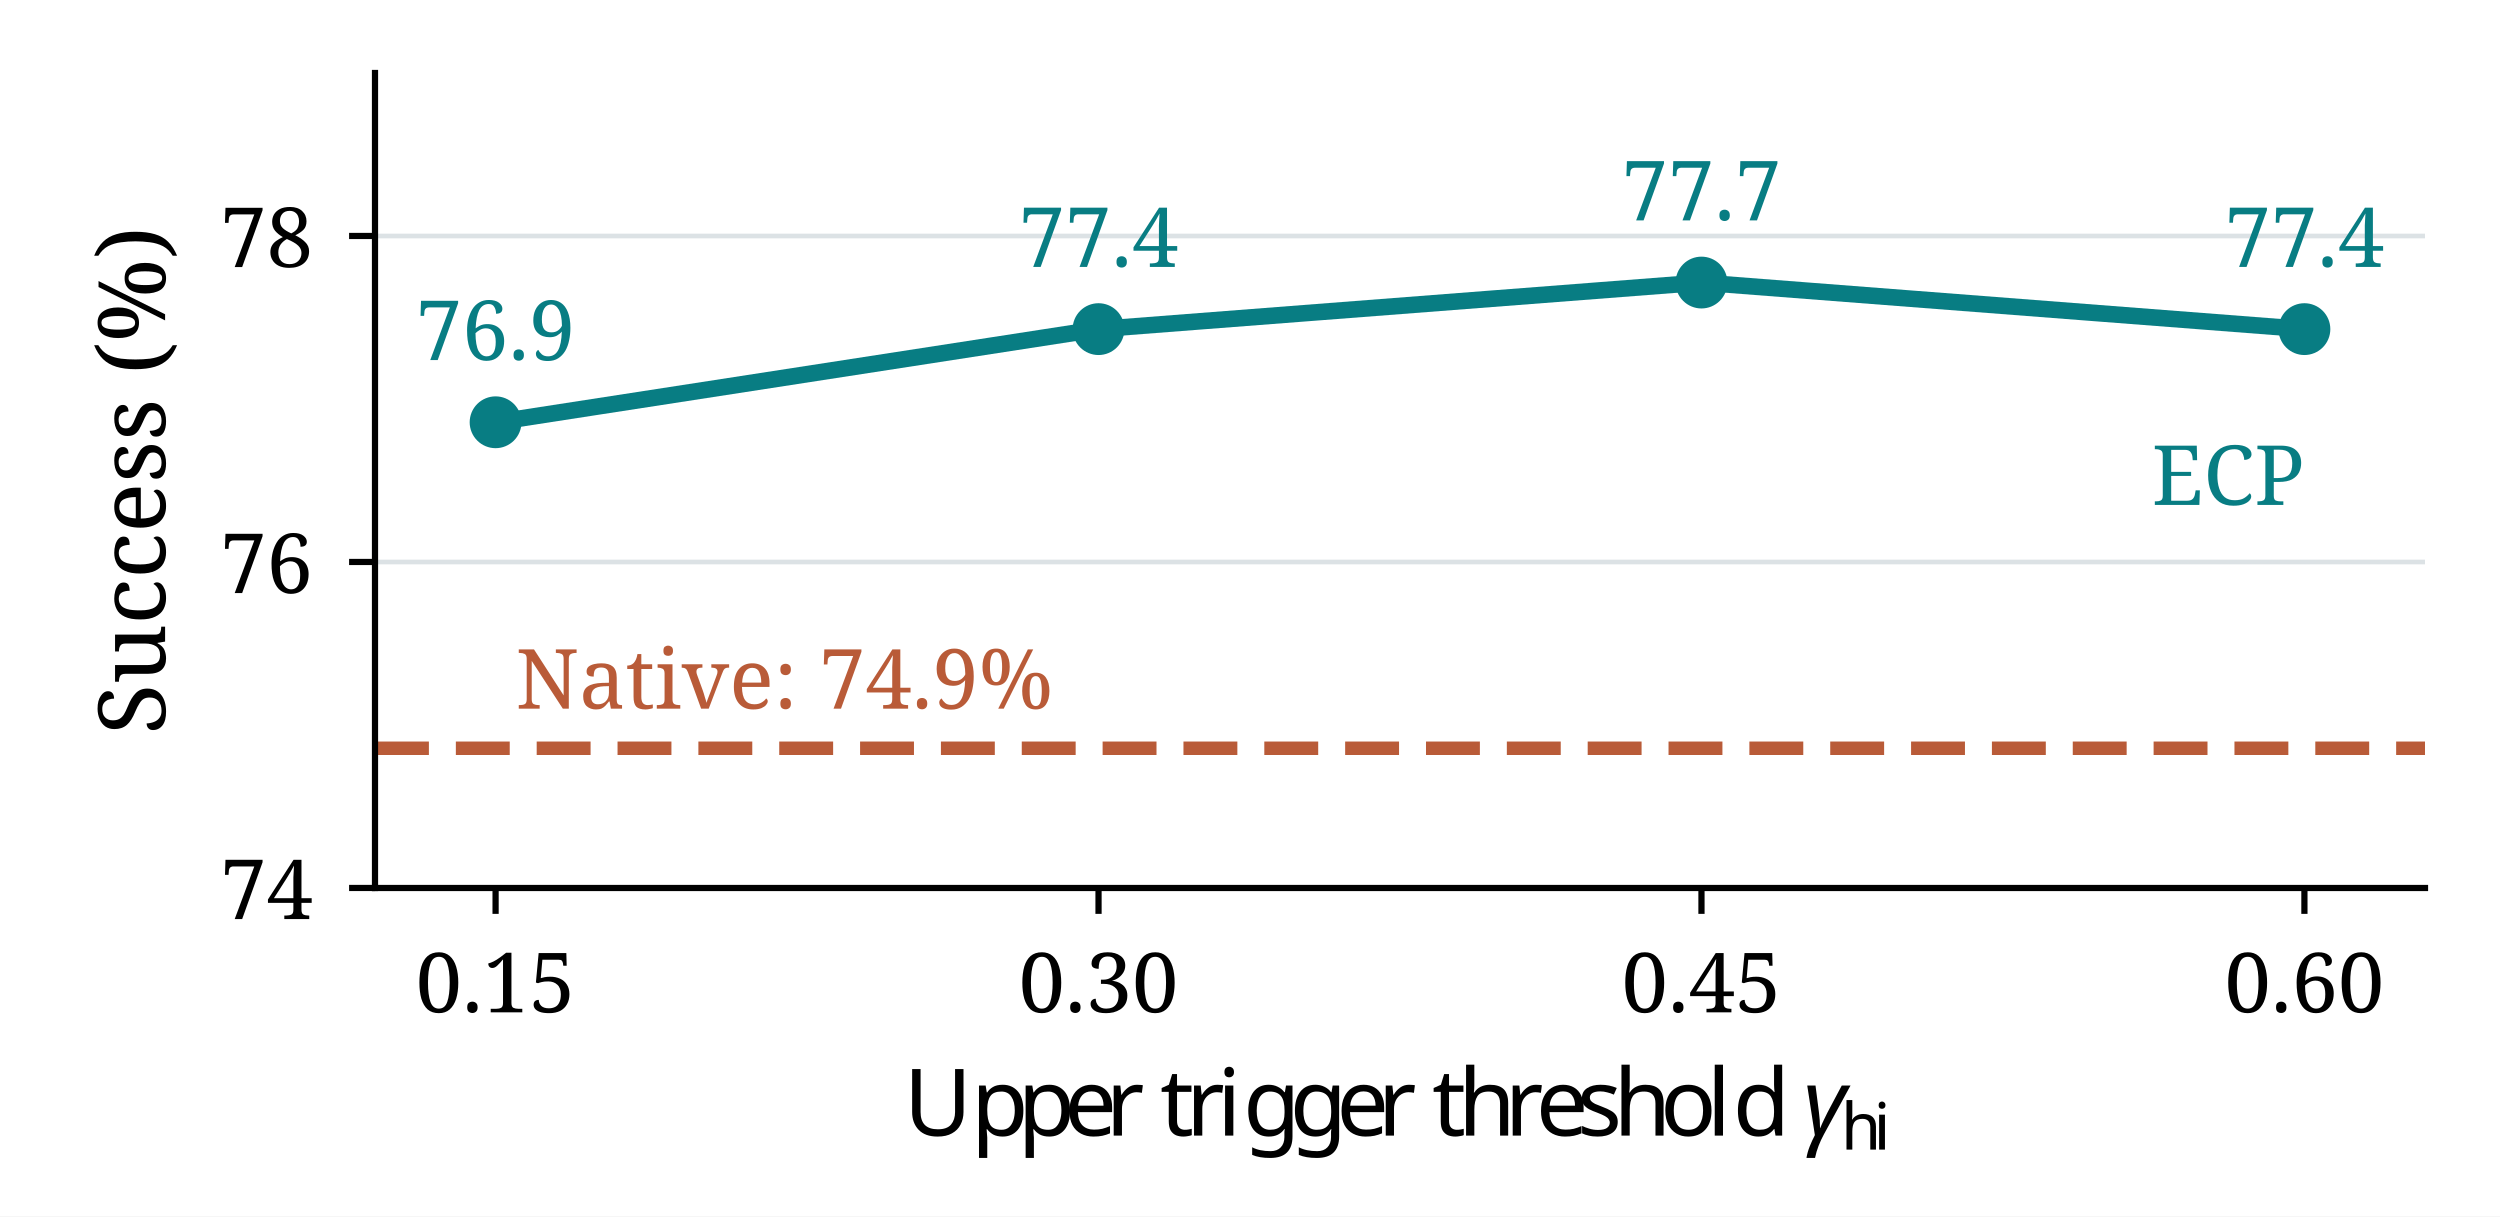
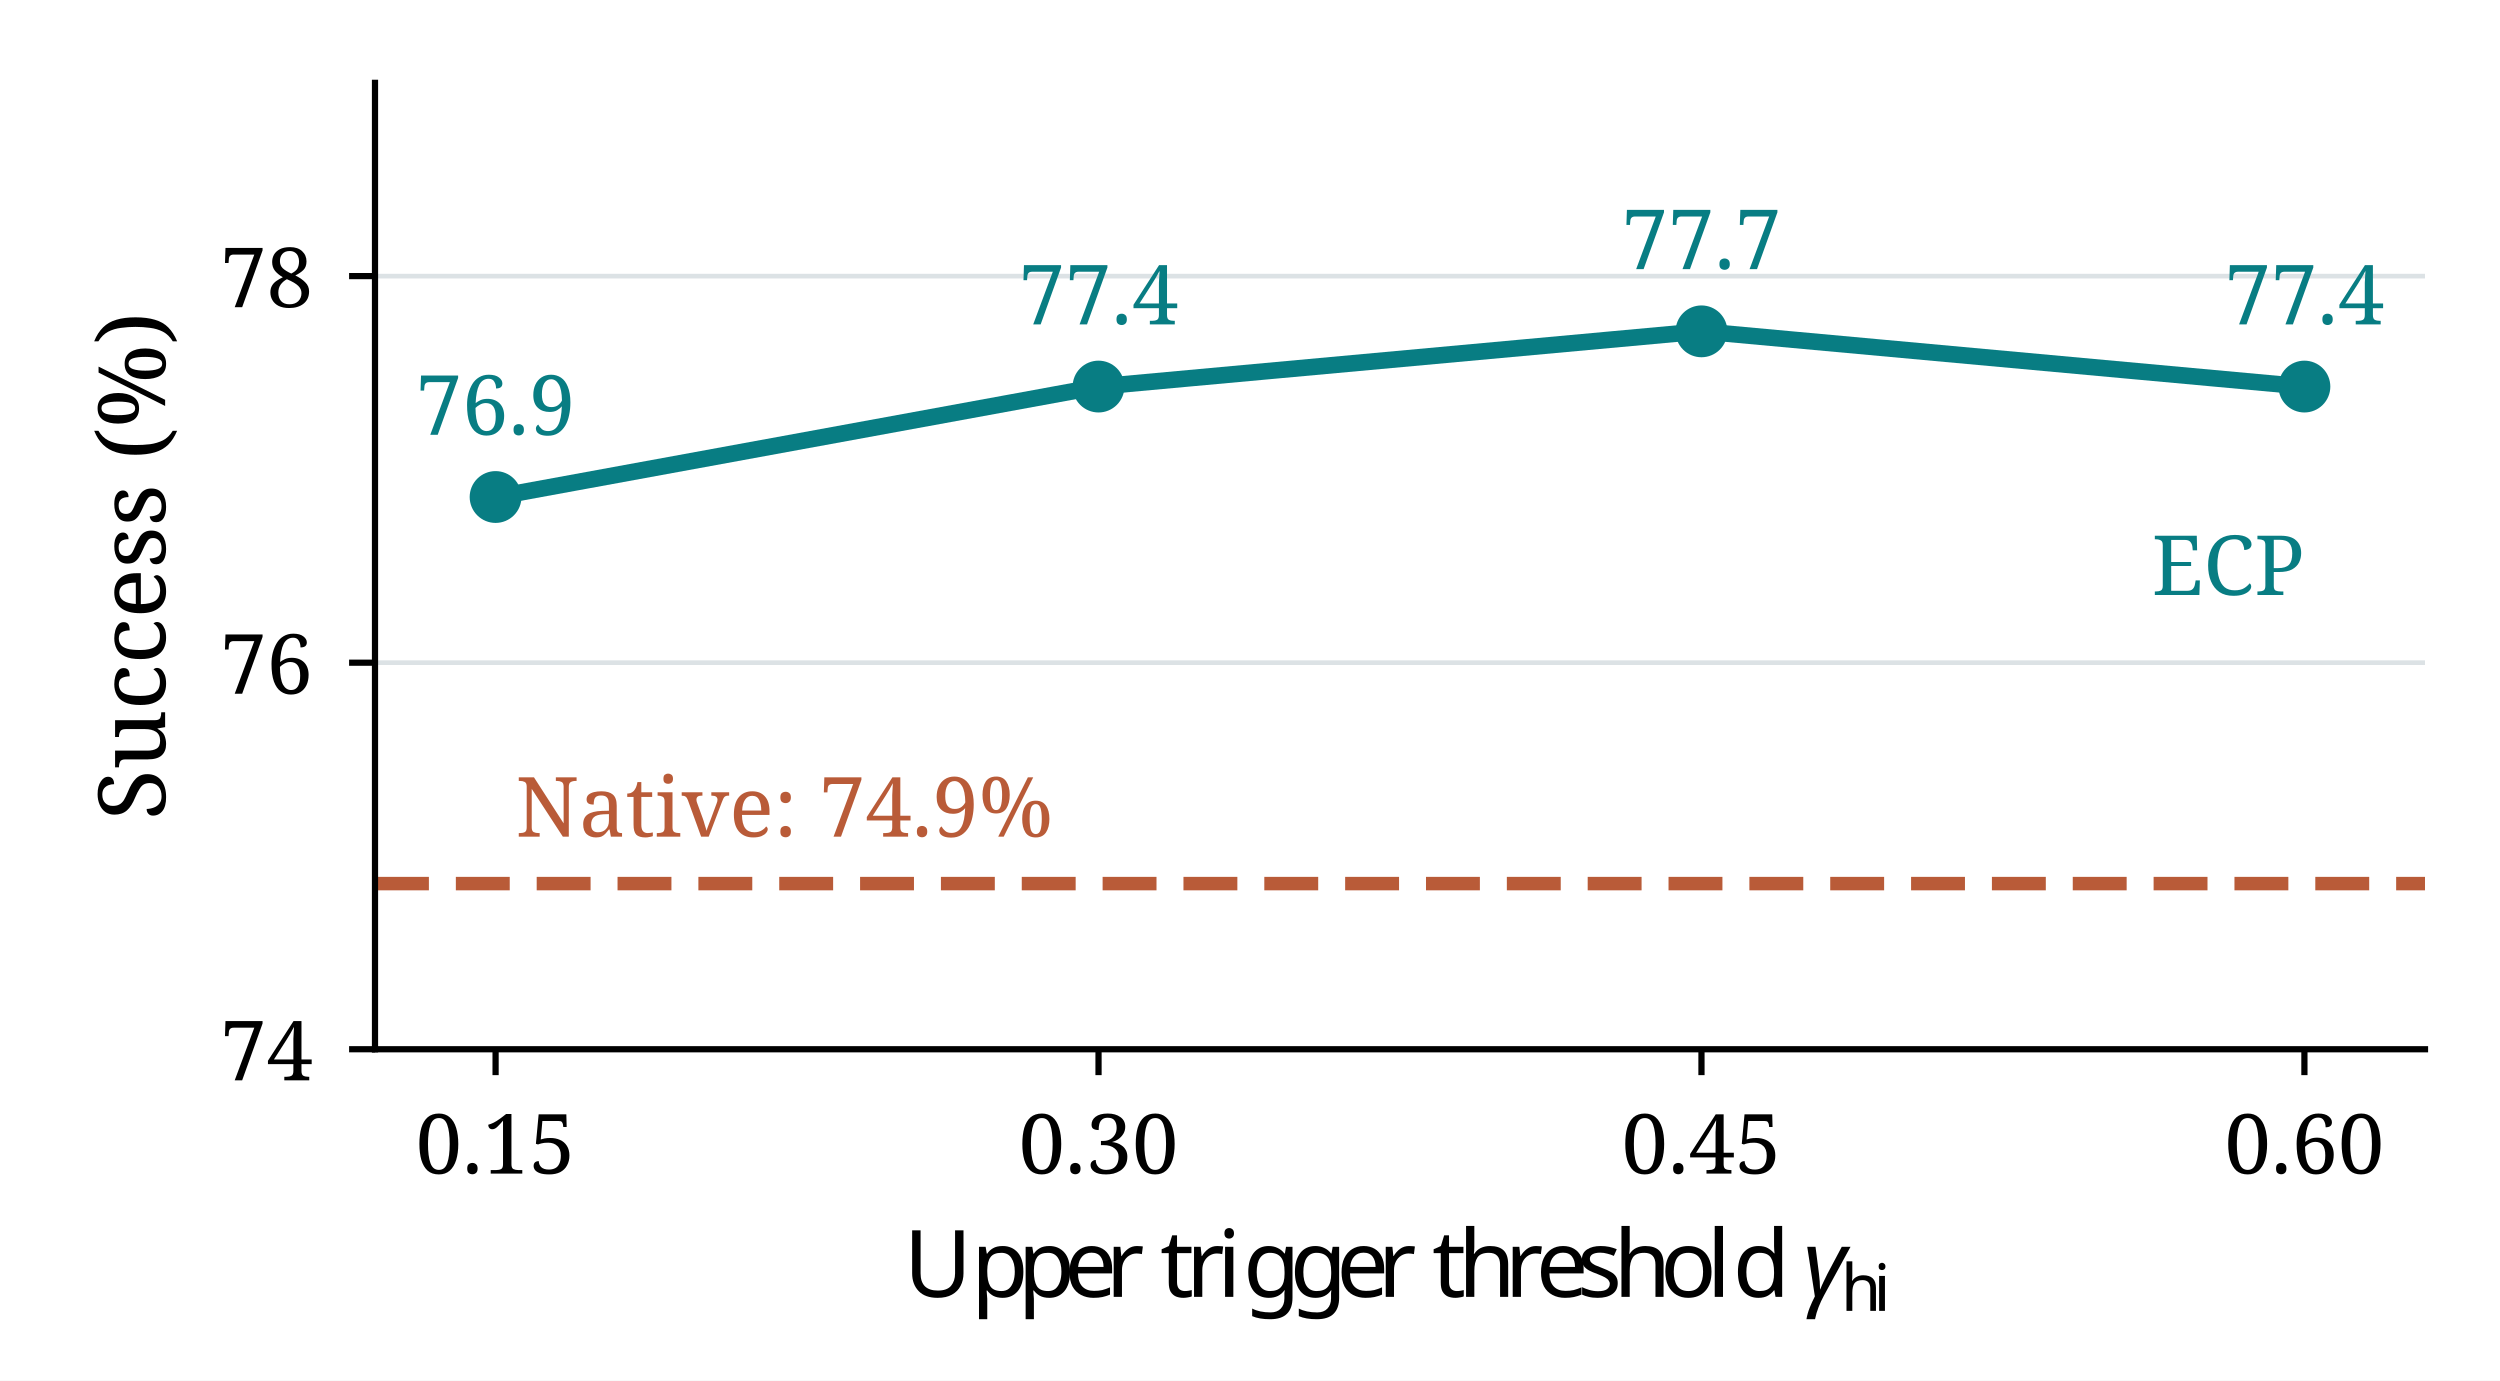
- <svg xmlns="http://www.w3.org/2000/svg" xmlns:xlink="http://www.w3.org/1999/xlink" width="241.2pt" height="117.36pt" viewBox="0 0 241.2 117.36" version="1.1">
+ <svg xmlns="http://www.w3.org/2000/svg" xmlns:xlink="http://www.w3.org/1999/xlink" width="241.2pt" height="133.2pt" viewBox="0 0 241.2 133.2" version="1.1">
  <defs>
    <style type="text/css">*{stroke-linejoin: round; stroke-linecap: butt}</style>
  </defs>
  <g id="figure_1">
    <g id="patch_1">
-       <path d="M 0 117.36 L 241.2 117.36 L 241.2 0 L 0 0 z " style="fill: #ffffff" />
+       <path d="M 0 133.2 L 241.2 133.2 L 241.2 0 L 0 0 z " style="fill: #ffffff" />
    </g>
    <g id="axes_1">
      <g id="patch_2">
-         <path d="M 36.18 85.673 L 233.964 85.673 L 233.964 7.042 L 36.18 7.042 z " style="fill: #ffffff" />
+         <path d="M 36.18 101.232 L 233.964 101.232 L 233.964 7.992 L 36.18 7.992 z " style="fill: #ffffff" />
      </g>
      <g id="matplotlib.axis_1">
        <g id="xtick_1">
          <g id="line2d_1">
            <defs>
-               <path id="m0e9aee37cc" d="M 0 0 L 0 2.5 " style="stroke: #000000; stroke-width: 0.6" />
+               <path id="meb368f6091" d="M 0 0 L 0 2.5 " style="stroke: #000000; stroke-width: 0.6" />
            </defs>
            <g>
-               <use xlink:href="#m0e9aee37cc" x="47.814" y="85.673" style="stroke: #000000; stroke-width: 0.6" />
+               <use xlink:href="#meb368f6091" x="47.814" y="101.232" style="stroke: #000000; stroke-width: 0.6" />
            </g>
          </g>
          <g id="text_1">
-             <text style="font-size: 8px; font-family: 'STIXGeneral', serif; text-anchor: middle" x="47.814" y="97.673" transform="rotate(-0 47.81435 97.6728)">0.15</text>
+             <text style="font-size: 8px; font-family: 'STIXGeneral', serif; text-anchor: middle" x="47.814" y="113.232" transform="rotate(-0 47.81435 113.232)">0.15</text>
          </g>
        </g>
        <g id="xtick_2">
          <g id="line2d_2">
            <g>
-               <use xlink:href="#m0e9aee37cc" x="105.986" y="85.673" style="stroke: #000000; stroke-width: 0.6" />
+               <use xlink:href="#meb368f6091" x="105.986" y="101.232" style="stroke: #000000; stroke-width: 0.6" />
            </g>
          </g>
          <g id="text_2">
-             <text style="font-size: 8px; font-family: 'STIXGeneral', serif; text-anchor: middle" x="105.986" y="97.673" transform="rotate(-0 105.9861 97.6728)">0.30</text>
+             <text style="font-size: 8px; font-family: 'STIXGeneral', serif; text-anchor: middle" x="105.986" y="113.232" transform="rotate(-0 105.9861 113.232)">0.30</text>
          </g>
        </g>
        <g id="xtick_3">
          <g id="line2d_3">
            <g>
-               <use xlink:href="#m0e9aee37cc" x="164.158" y="85.673" style="stroke: #000000; stroke-width: 0.6" />
+               <use xlink:href="#meb368f6091" x="164.158" y="101.232" style="stroke: #000000; stroke-width: 0.6" />
            </g>
          </g>
          <g id="text_3">
-             <text style="font-size: 8px; font-family: 'STIXGeneral', serif; text-anchor: middle" x="164.158" y="97.673" transform="rotate(-0 164.1579 97.6728)">0.45</text>
+             <text style="font-size: 8px; font-family: 'STIXGeneral', serif; text-anchor: middle" x="164.158" y="113.232" transform="rotate(-0 164.1579 113.232)">0.45</text>
          </g>
        </g>
        <g id="xtick_4">
          <g id="line2d_4">
            <g>
-               <use xlink:href="#m0e9aee37cc" x="222.33" y="85.673" style="stroke: #000000; stroke-width: 0.6" />
+               <use xlink:href="#meb368f6091" x="222.33" y="101.232" style="stroke: #000000; stroke-width: 0.6" />
            </g>
          </g>
          <g id="text_4">
-             <text style="font-size: 8px; font-family: 'STIXGeneral', serif; text-anchor: middle" x="222.33" y="97.673" transform="rotate(-0 222.3296 97.6728)">0.60</text>
+             <text style="font-size: 8px; font-family: 'STIXGeneral', serif; text-anchor: middle" x="222.33" y="113.232" transform="rotate(-0 222.3296 113.232)">0.60</text>
          </g>
        </g>
        <g id="text_5">
-           <g transform="translate(87.192 110.4228)">
+           <g transform="translate(87.192 125.982)">
            <text>
              <tspan x="0" y="-0.859" style="font-size: 9px; font-family: 'STIXGeneral'">U</tspan>
              <tspan x="6.498" y="-0.859" style="font-size: 9px; font-family: 'STIXGeneral'">p</tspan>
              <tspan x="10.998" y="-0.859" style="font-size: 9px; font-family: 'STIXGeneral'">p</tspan>
              <tspan x="15.498" y="-0.859" style="font-size: 9px; font-family: 'STIXGeneral'">e</tspan>
              <tspan x="19.494" y="-0.859" style="font-size: 9px; font-family: 'STIXGeneral'">r</tspan>
              <tspan x="22.491" y="-0.859" style="font-size: 9px; font-family: 'STIXGeneral'"> </tspan>
              <tspan x="24.741" y="-0.859" style="font-size: 9px; font-family: 'STIXGeneral'">t</tspan>
              <tspan x="27.243" y="-0.859" style="font-size: 9px; font-family: 'STIXGeneral'">r</tspan>
              <tspan x="30.24" y="-0.859" style="font-size: 9px; font-family: 'STIXGeneral'">i</tspan>
              <tspan x="32.742" y="-0.859" style="font-size: 9px; font-family: 'STIXGeneral'">g</tspan>
              <tspan x="37.242" y="-0.859" style="font-size: 9px; font-family: 'STIXGeneral'">g</tspan>
              <tspan x="41.742" y="-0.859" style="font-size: 9px; font-family: 'STIXGeneral'">e</tspan>
              <tspan x="45.738" y="-0.859" style="font-size: 9px; font-family: 'STIXGeneral'">r</tspan>
              <tspan x="48.735" y="-0.859" style="font-size: 9px; font-family: 'STIXGeneral'"> </tspan>
              <tspan x="50.985" y="-0.859" style="font-size: 9px; font-family: 'STIXGeneral'">t</tspan>
              <tspan x="53.487" y="-0.859" style="font-size: 9px; font-family: 'STIXGeneral'">h</tspan>
              <tspan x="57.987" y="-0.859" style="font-size: 9px; font-family: 'STIXGeneral'">r</tspan>
              <tspan x="60.984" y="-0.859" style="font-size: 9px; font-family: 'STIXGeneral'">e</tspan>
              <tspan x="64.98" y="-0.859" style="font-size: 9px; font-family: 'STIXGeneral'">s</tspan>
              <tspan x="68.481" y="-0.859" style="font-size: 9px; font-family: 'STIXGeneral'">h</tspan>
              <tspan x="72.982" y="-0.859" style="font-size: 9px; font-family: 'STIXGeneral'">o</tspan>
              <tspan x="77.482" y="-0.859" style="font-size: 9px; font-family: 'STIXGeneral'">l</tspan>
              <tspan x="79.984" y="-0.859" style="font-size: 9px; font-family: 'STIXGeneral'">d</tspan>
              <tspan x="84.484" y="-0.859" style="font-size: 9px; font-family: 'STIXGeneral'"> </tspan>
              <tspan x="86.734" y="-0.859" style="font-style: italic; font-size: 9px; font-family: 'STIXGeneral'">γ</tspan>
              <tspan x="90.424" y="0.491" style="font-size: 6.3px; font-family: 'STIXGeneral'">h</tspan>
              <tspan x="93.574" y="0.491" style="font-size: 6.3px; font-family: 'STIXGeneral'">i</tspan>
            </text>
          </g>
        </g>
      </g>
      <g id="matplotlib.axis_2">
        <g id="ytick_1">
          <g id="line2d_5">
-             <path d="M 36.18 85.673 L 233.964 85.673 " clip-path="url(#p00d60886e8)" style="fill: none; stroke: #dce2e5; stroke-width: 0.45; stroke-linecap: square" />
+             <path d="M 36.18 101.232 L 233.964 101.232 " clip-path="url(#p13399871d6)" style="fill: none; stroke: #dce2e5; stroke-width: 0.45; stroke-linecap: square" />
          </g>
          <g id="line2d_6">
            <defs>
-               <path id="m865e72a819" d="M 0 0 L -2.5 0 " style="stroke: #000000; stroke-width: 0.6" />
+               <path id="m4127e4781d" d="M 0 0 L -2.5 0 " style="stroke: #000000; stroke-width: 0.6" />
            </defs>
            <g>
-               <use xlink:href="#m865e72a819" x="36.18" y="85.673" style="stroke: #000000; stroke-width: 0.6" />
+               <use xlink:href="#m4127e4781d" x="36.18" y="101.232" style="stroke: #000000; stroke-width: 0.6" />
            </g>
          </g>
          <g id="text_6">
-             <text style="font-size: 8px; font-family: 'STIXGeneral', serif; text-anchor: end" x="30.18" y="88.673" transform="rotate(-0 30.18 88.6728)">74</text>
+             <text style="font-size: 8px; font-family: 'STIXGeneral', serif; text-anchor: end" x="30.18" y="104.232" transform="rotate(-0 30.18 104.232)">74</text>
          </g>
        </g>
        <g id="ytick_2">
          <g id="line2d_7">
-             <path d="M 36.18 54.22 L 233.964 54.22 " clip-path="url(#p00d60886e8)" style="fill: none; stroke: #dce2e5; stroke-width: 0.45; stroke-linecap: square" />
+             <path d="M 36.18 63.936 L 233.964 63.936 " clip-path="url(#p13399871d6)" style="fill: none; stroke: #dce2e5; stroke-width: 0.45; stroke-linecap: square" />
          </g>
          <g id="line2d_8">
            <g>
-               <use xlink:href="#m865e72a819" x="36.18" y="54.22" style="stroke: #000000; stroke-width: 0.6" />
+               <use xlink:href="#m4127e4781d" x="36.18" y="63.936" style="stroke: #000000; stroke-width: 0.6" />
            </g>
          </g>
          <g id="text_7">
-             <text style="font-size: 8px; font-family: 'STIXGeneral', serif; text-anchor: end" x="30.18" y="57.22" transform="rotate(-0 30.18 57.22032)">76</text>
+             <text style="font-size: 8px; font-family: 'STIXGeneral', serif; text-anchor: end" x="30.18" y="66.936" transform="rotate(-0 30.18 66.936)">76</text>
          </g>
        </g>
        <g id="ytick_3">
          <g id="line2d_9">
-             <path d="M 36.18 22.768 L 233.964 22.768 " clip-path="url(#p00d60886e8)" style="fill: none; stroke: #dce2e5; stroke-width: 0.45; stroke-linecap: square" />
+             <path d="M 36.18 26.64 L 233.964 26.64 " clip-path="url(#p13399871d6)" style="fill: none; stroke: #dce2e5; stroke-width: 0.45; stroke-linecap: square" />
          </g>
          <g id="line2d_10">
            <g>
-               <use xlink:href="#m865e72a819" x="36.18" y="22.768" style="stroke: #000000; stroke-width: 0.6" />
+               <use xlink:href="#m4127e4781d" x="36.18" y="26.64" style="stroke: #000000; stroke-width: 0.6" />
            </g>
          </g>
          <g id="text_8">
-             <text style="font-size: 8px; font-family: 'STIXGeneral', serif; text-anchor: end" x="30.18" y="25.768" transform="rotate(-0 30.18 25.76784)">78</text>
+             <text style="font-size: 8px; font-family: 'STIXGeneral', serif; text-anchor: end" x="30.18" y="29.64" transform="rotate(-0 30.18 29.64)">78</text>
          </g>
        </g>
        <g id="text_9">
-           <text style="font-size: 9px; font-family: 'STIXGeneral', serif; text-anchor: middle" x="15.93" y="46.357" transform="rotate(-90 15.93 46.3572)">Success (%)</text>
+           <text style="font-size: 9px; font-family: 'STIXGeneral', serif; text-anchor: middle" x="15.93" y="54.612" transform="rotate(-90 15.93 54.612)">Success (%)</text>
        </g>
      </g>
      <g id="line2d_11">
-         <path d="M 36.18 72.193 L 233.964 72.193 " clip-path="url(#p00d60886e8)" style="fill: none; stroke-dasharray: 5.2,2.6; stroke-dashoffset: 0; stroke: #b95b38; stroke-width: 1.3" />
+         <path d="M 36.18 85.248 L 233.964 85.248 " clip-path="url(#p13399871d6)" style="fill: none; stroke-dasharray: 5.2,2.6; stroke-dashoffset: 0; stroke: #b95b38; stroke-width: 1.3" />
      </g>
      <g id="patch_3">
-         <path d="M 36.18 85.673 L 36.18 7.042 " style="fill: none; stroke: #000000; stroke-width: 0.6; stroke-linejoin: miter; stroke-linecap: square" />
+         <path d="M 36.18 101.232 L 36.18 7.992 " style="fill: none; stroke: #000000; stroke-width: 0.6; stroke-linejoin: miter; stroke-linecap: square" />
      </g>
      <g id="patch_4">
-         <path d="M 36.18 85.673 L 233.964 85.673 " style="fill: none; stroke: #000000; stroke-width: 0.6; stroke-linejoin: miter; stroke-linecap: square" />
+         <path d="M 36.18 101.232 L 233.964 101.232 " style="fill: none; stroke: #000000; stroke-width: 0.6; stroke-linejoin: miter; stroke-linecap: square" />
      </g>
      <g id="line2d_12">
-         <path d="M 47.814 40.741 L 105.986 31.754 L 164.158 27.261 L 222.33 31.754 " clip-path="url(#p00d60886e8)" style="fill: none; stroke: #087d83; stroke-width: 1.6; stroke-linecap: square" />
+         <path d="M 47.814 47.952 L 105.986 37.296 L 164.158 31.968 L 222.33 37.296 " clip-path="url(#p13399871d6)" style="fill: none; stroke: #087d83; stroke-width: 1.6; stroke-linecap: square" />
        <defs>
-           <path id="mb6889f1b50" d="M 0 2 C 0.53 2 1.039 1.789 1.414 1.414 C 1.789 1.039 2 0.53 2 0 C 2 -0.53 1.789 -1.039 1.414 -1.414 C 1.039 -1.789 0.53 -2 0 -2 C -0.53 -2 -1.039 -1.789 -1.414 -1.414 C -1.789 -1.039 -2 -0.53 -2 0 C -2 0.53 -1.789 1.039 -1.414 1.414 C -1.039 1.789 -0.53 2 0 2 z " style="stroke: #087d83" />
+           <path id="mf684d9f0f5" d="M 0 2 C 0.53 2 1.039 1.789 1.414 1.414 C 1.789 1.039 2 0.53 2 0 C 2 -0.53 1.789 -1.039 1.414 -1.414 C 1.039 -1.789 0.53 -2 0 -2 C -0.53 -2 -1.039 -1.789 -1.414 -1.414 C -1.789 -1.039 -2 -0.53 -2 0 C -2 0.53 -1.789 1.039 -1.414 1.414 C -1.039 1.789 -0.53 2 0 2 z " style="stroke: #087d83" />
        </defs>
-         <g clip-path="url(#p00d60886e8)">
-           <use xlink:href="#mb6889f1b50" x="47.814" y="40.741" style="fill: #087d83; stroke: #087d83" />
-           <use xlink:href="#mb6889f1b50" x="105.986" y="31.754" style="fill: #087d83; stroke: #087d83" />
-           <use xlink:href="#mb6889f1b50" x="164.158" y="27.261" style="fill: #087d83; stroke: #087d83" />
-           <use xlink:href="#mb6889f1b50" x="222.33" y="31.754" style="fill: #087d83; stroke: #087d83" />
+         <g clip-path="url(#p13399871d6)">
+           <use xlink:href="#mf684d9f0f5" x="47.814" y="47.952" style="fill: #087d83; stroke: #087d83" />
+           <use xlink:href="#mf684d9f0f5" x="105.986" y="37.296" style="fill: #087d83; stroke: #087d83" />
+           <use xlink:href="#mf684d9f0f5" x="164.158" y="31.968" style="fill: #087d83; stroke: #087d83" />
+           <use xlink:href="#mf684d9f0f5" x="222.33" y="37.296" style="fill: #087d83; stroke: #087d83" />
        </g>
      </g>
      <g id="text_10">
-         <text style="font-size: 8px; font-family: 'STIXGeneral', serif; text-anchor: middle; fill: #087d83" x="47.814" y="34.741" transform="rotate(-0 47.81435 34.74069)">76.9</text>
+         <text style="font-size: 8px; font-family: 'STIXGeneral', serif; text-anchor: middle; fill: #087d83" x="47.814" y="41.952" transform="rotate(-0 47.81435 41.952)">76.9</text>
      </g>
      <g id="text_11">
-         <text style="font-size: 8px; font-family: 'STIXGeneral', serif; text-anchor: middle; fill: #087d83" x="105.986" y="25.754" transform="rotate(-0 105.9861 25.75426)">77.4</text>
+         <text style="font-size: 8px; font-family: 'STIXGeneral', serif; text-anchor: middle; fill: #087d83" x="105.986" y="31.296" transform="rotate(-0 105.9861 31.296)">77.4</text>
      </g>
      <g id="text_12">
-         <text style="font-size: 8px; font-family: 'STIXGeneral', serif; text-anchor: middle; fill: #087d83" x="164.158" y="21.261" transform="rotate(-0 164.1579 21.26105)">77.7</text>
+         <text style="font-size: 8px; font-family: 'STIXGeneral', serif; text-anchor: middle; fill: #087d83" x="164.158" y="25.968" transform="rotate(-0 164.1579 25.968)">77.7</text>
      </g>
      <g id="text_13">
-         <text style="font-size: 8px; font-family: 'STIXGeneral', serif; text-anchor: middle; fill: #087d83" x="222.33" y="25.754" transform="rotate(-0 222.3296 25.75426)">77.4</text>
+         <text style="font-size: 8px; font-family: 'STIXGeneral', serif; text-anchor: middle; fill: #087d83" x="222.33" y="31.296" transform="rotate(-0 222.3296 31.296)">77.4</text>
      </g>
      <g id="text_14">
-         <text style="font-size: 8px; font-family: 'STIXGeneral', serif; text-anchor: start; fill: #b95b38" x="49.753" y="68.374" transform="rotate(-0 49.75341 68.37394)">Native: 74.9%</text>
+         <text style="font-size: 8px; font-family: 'STIXGeneral', serif; text-anchor: start; fill: #b95b38" x="49.753" y="80.719" transform="rotate(-0 49.75341 80.7192)">Native: 74.9%</text>
      </g>
      <g id="text_15">
-         <text style="font-size: 8px; font-family: 'STIXGeneral', serif; text-anchor: end; fill: #087d83" x="222.33" y="48.716" transform="rotate(-0 222.3296 48.71614)">ECP</text>
+         <text style="font-size: 8px; font-family: 'STIXGeneral', serif; text-anchor: end; fill: #087d83" x="222.33" y="57.409" transform="rotate(-0 222.3296 57.4092)">ECP</text>
      </g>
    </g>
  </g>
  <defs>
-     <clipPath id="p00d60886e8">
-       <rect x="36.18" y="7.042" width="197.784" height="78.631" />
+     <clipPath id="p13399871d6">
+       <rect x="36.18" y="7.992" width="197.784" height="93.24" />
    </clipPath>
  </defs>
</svg>
